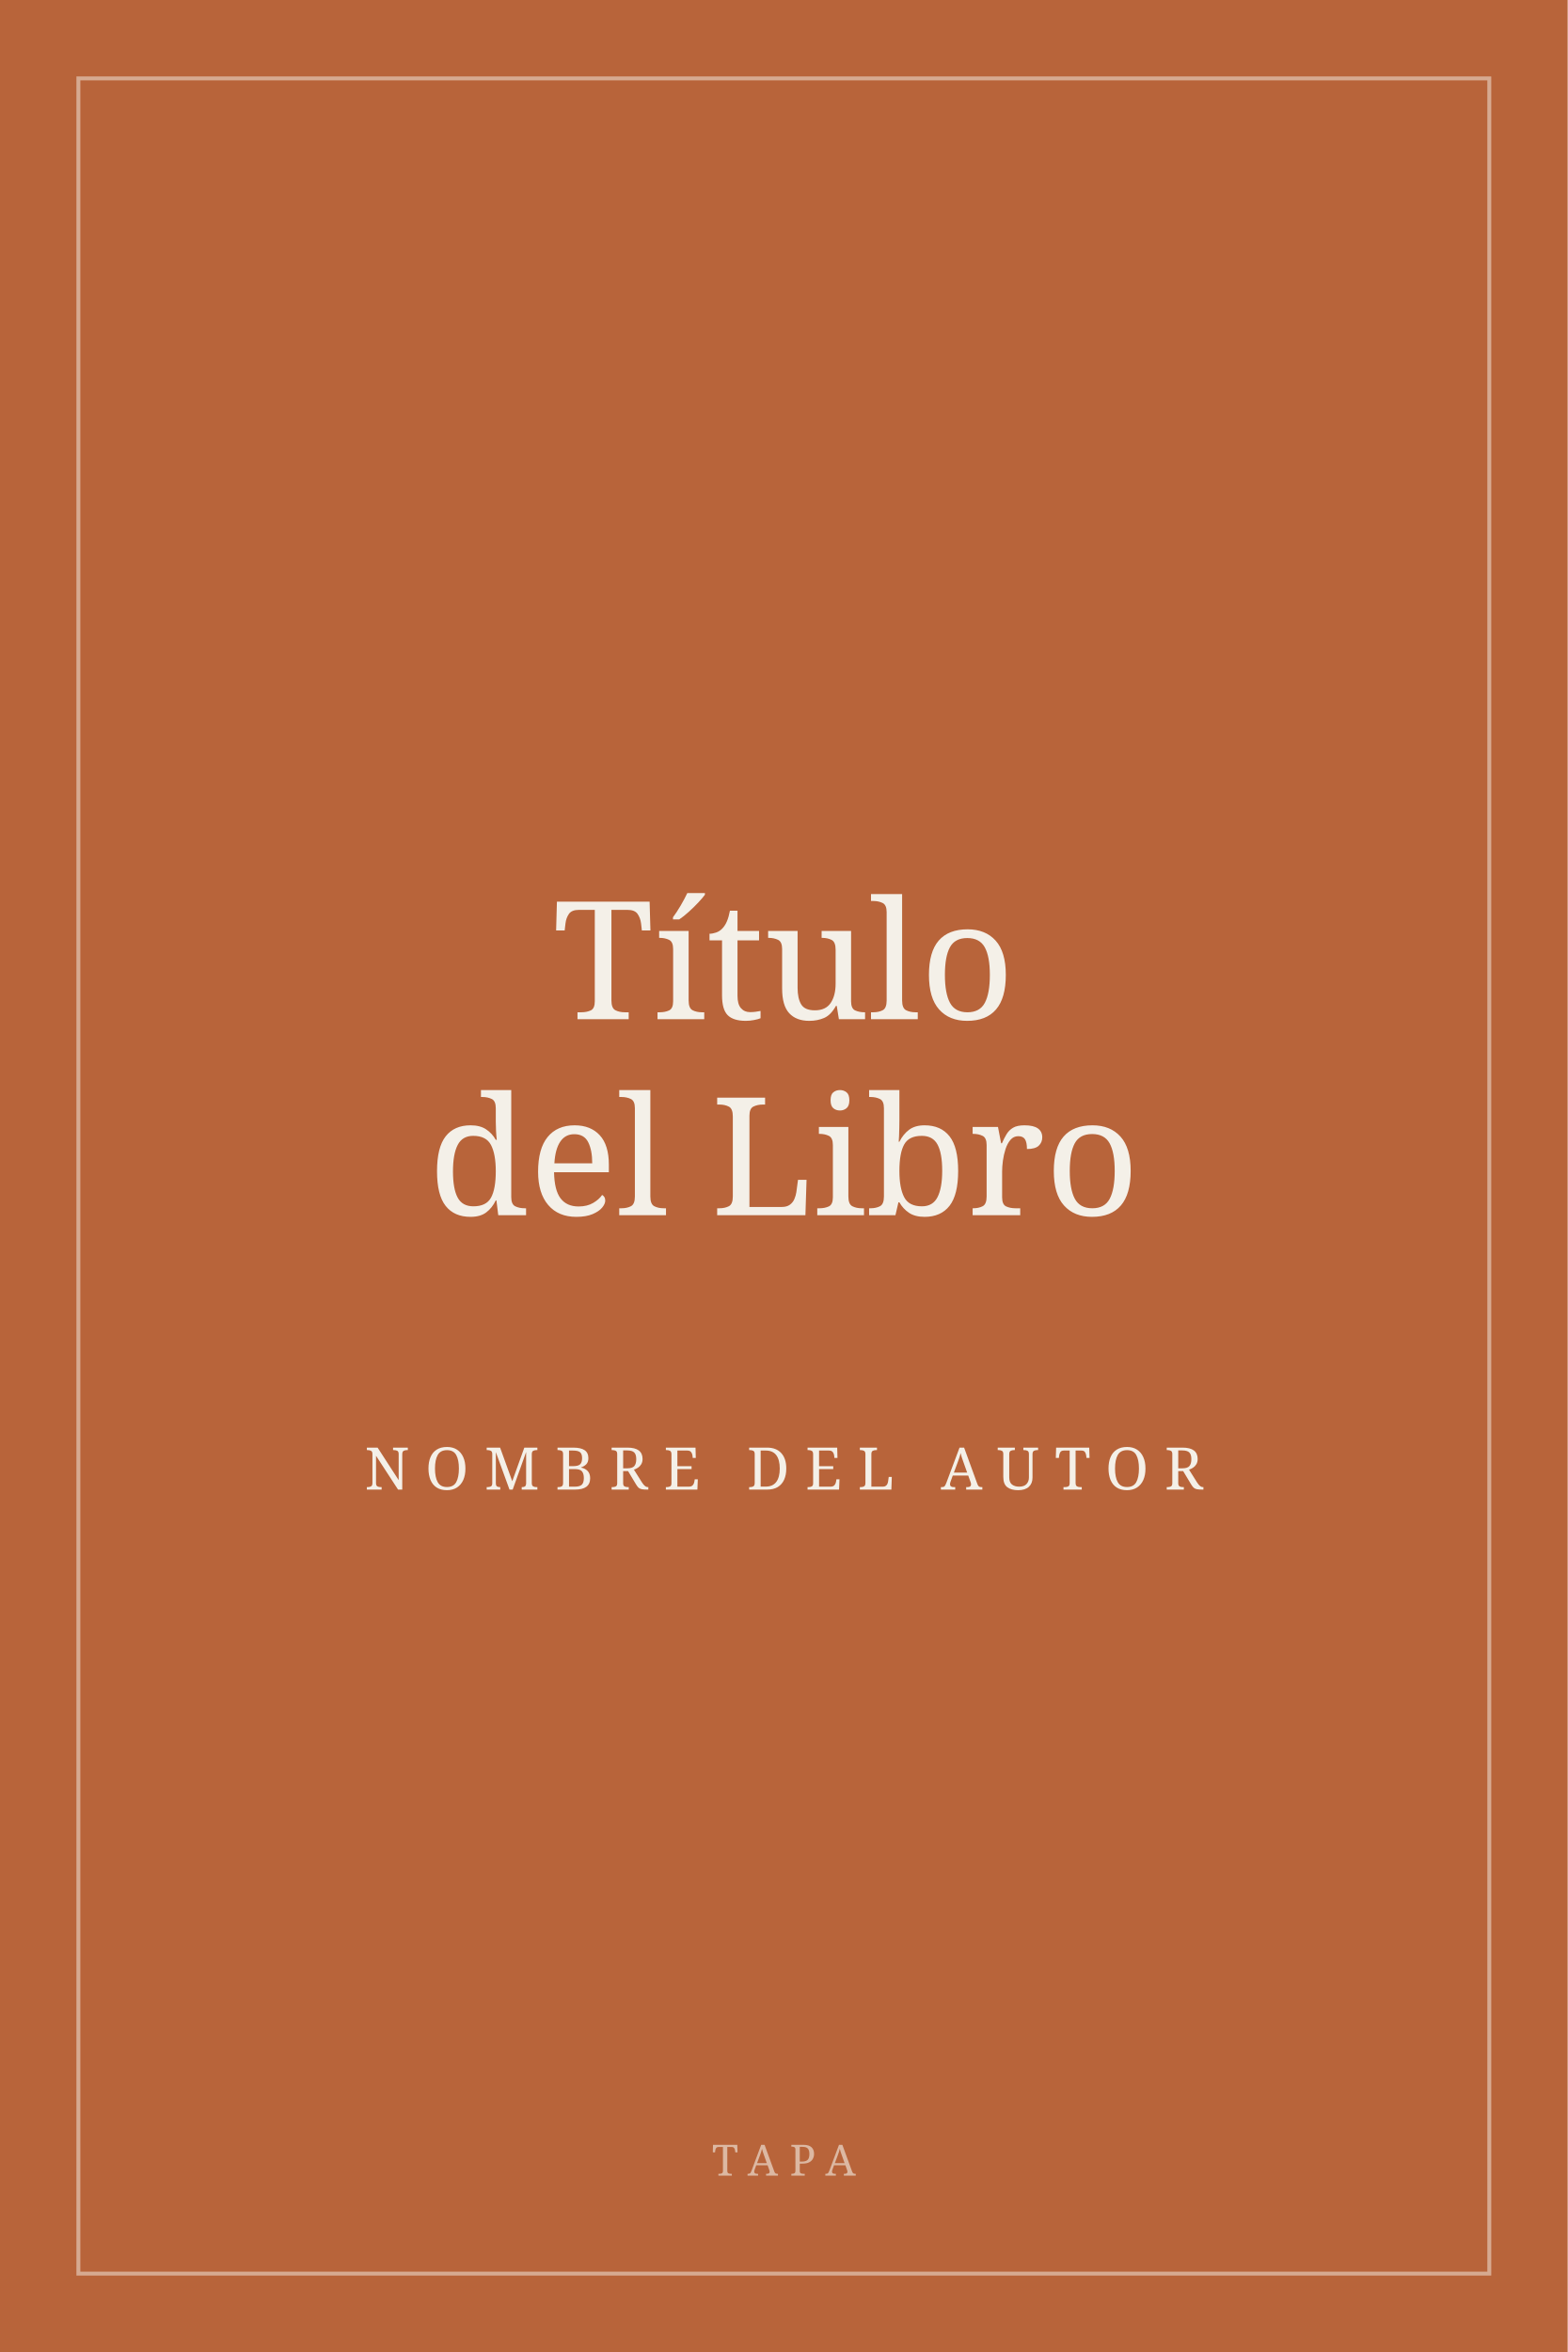
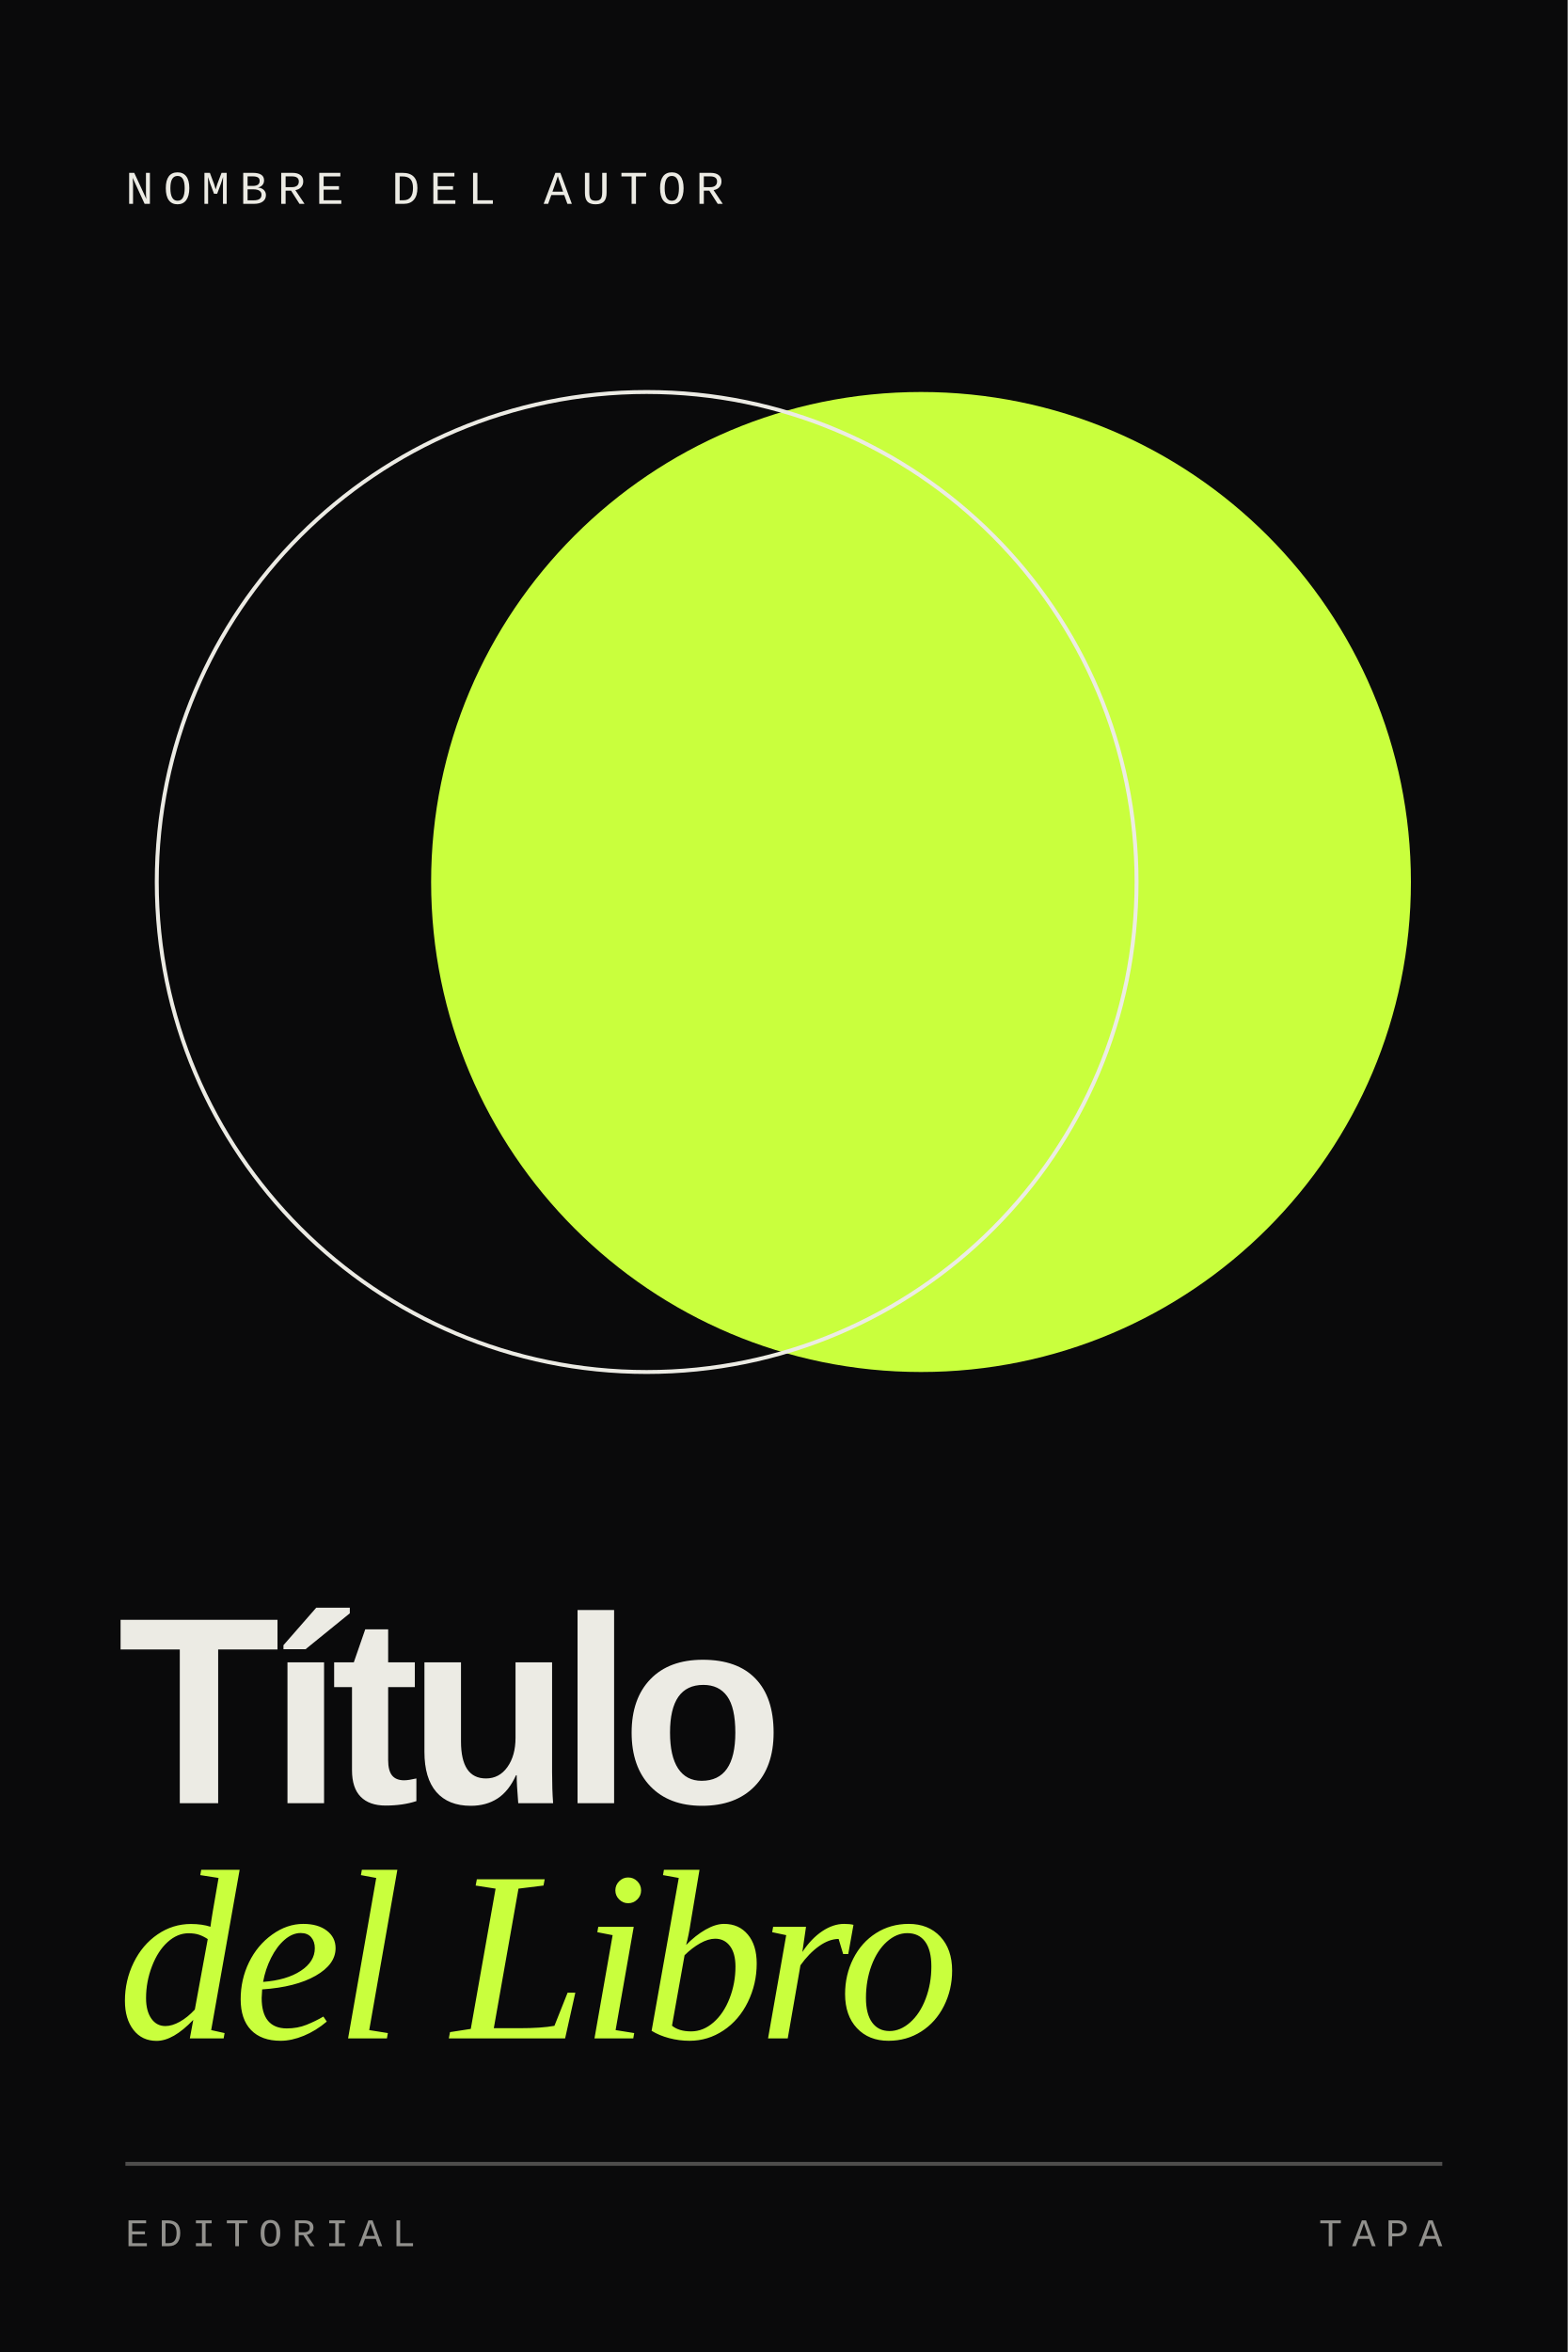
<svg xmlns="http://www.w3.org/2000/svg" width="800" height="1200" viewBox="0 0 800 1200">
-   <rect width="800" height="1200" fill="#b8643a" />
-   <rect x="40" y="40" width="720" height="1120" fill="none" stroke="#f4f0e8" stroke-width="2" opacity=".5" />
-   <text x="400" y="520" text-anchor="middle" font-family="Georgia, serif" font-size="84" fill="#f4f0e8">Título</text>
-   <text x="400" y="620" text-anchor="middle" font-family="Georgia, serif" font-size="84" fill="#f4f0e8">del Libro</text>
-   <text x="400" y="760" text-anchor="middle" font-family="Georgia, serif" font-size="30" letter-spacing="8" fill="#f4f0e8">NOMBRE DEL AUTOR</text>
-   <text x="400" y="1110" text-anchor="middle" font-family="Georgia, serif" font-size="22" letter-spacing="6" fill="#f4f0e8" opacity=".6">TAPA</text>
+   <rect width="800" height="1200" fill="#0a0a0b" />
+   <circle cx="470" cy="450" r="250" fill="#c9ff3d" />
+   <circle cx="330" cy="450" r="250" fill="none" stroke="#ecebe4" stroke-width="2" />
+   <text x="64" y="104" font-family="Consolas, 'Courier New', monospace" font-size="24" letter-spacing="5" fill="#ecebe4">NOMBRE DEL AUTOR</text>
+   <text x="60" y="920" font-family="'Helvetica Neue', Arial, sans-serif" font-weight="700" font-size="136" letter-spacing="-6" fill="#ecebe4">Título</text>
+   <text x="60" y="1040" font-family="Georgia, 'Times New Roman', serif" font-style="italic" font-size="124" letter-spacing="-3" fill="#c9ff3d">del Libro</text>
+   <line x1="64" y1="1104" x2="736" y2="1104" stroke="#ecebe4" stroke-opacity=".3" stroke-width="2" />
+   <text x="64" y="1146" font-family="Consolas, 'Courier New', monospace" font-size="20" letter-spacing="5" fill="#ecebe4" opacity=".6">EDITORIAL</text>
+   <text x="736" y="1146" text-anchor="end" font-family="Consolas, 'Courier New', monospace" font-size="20" letter-spacing="5" fill="#ecebe4" opacity=".6">TAPA</text>
</svg>
